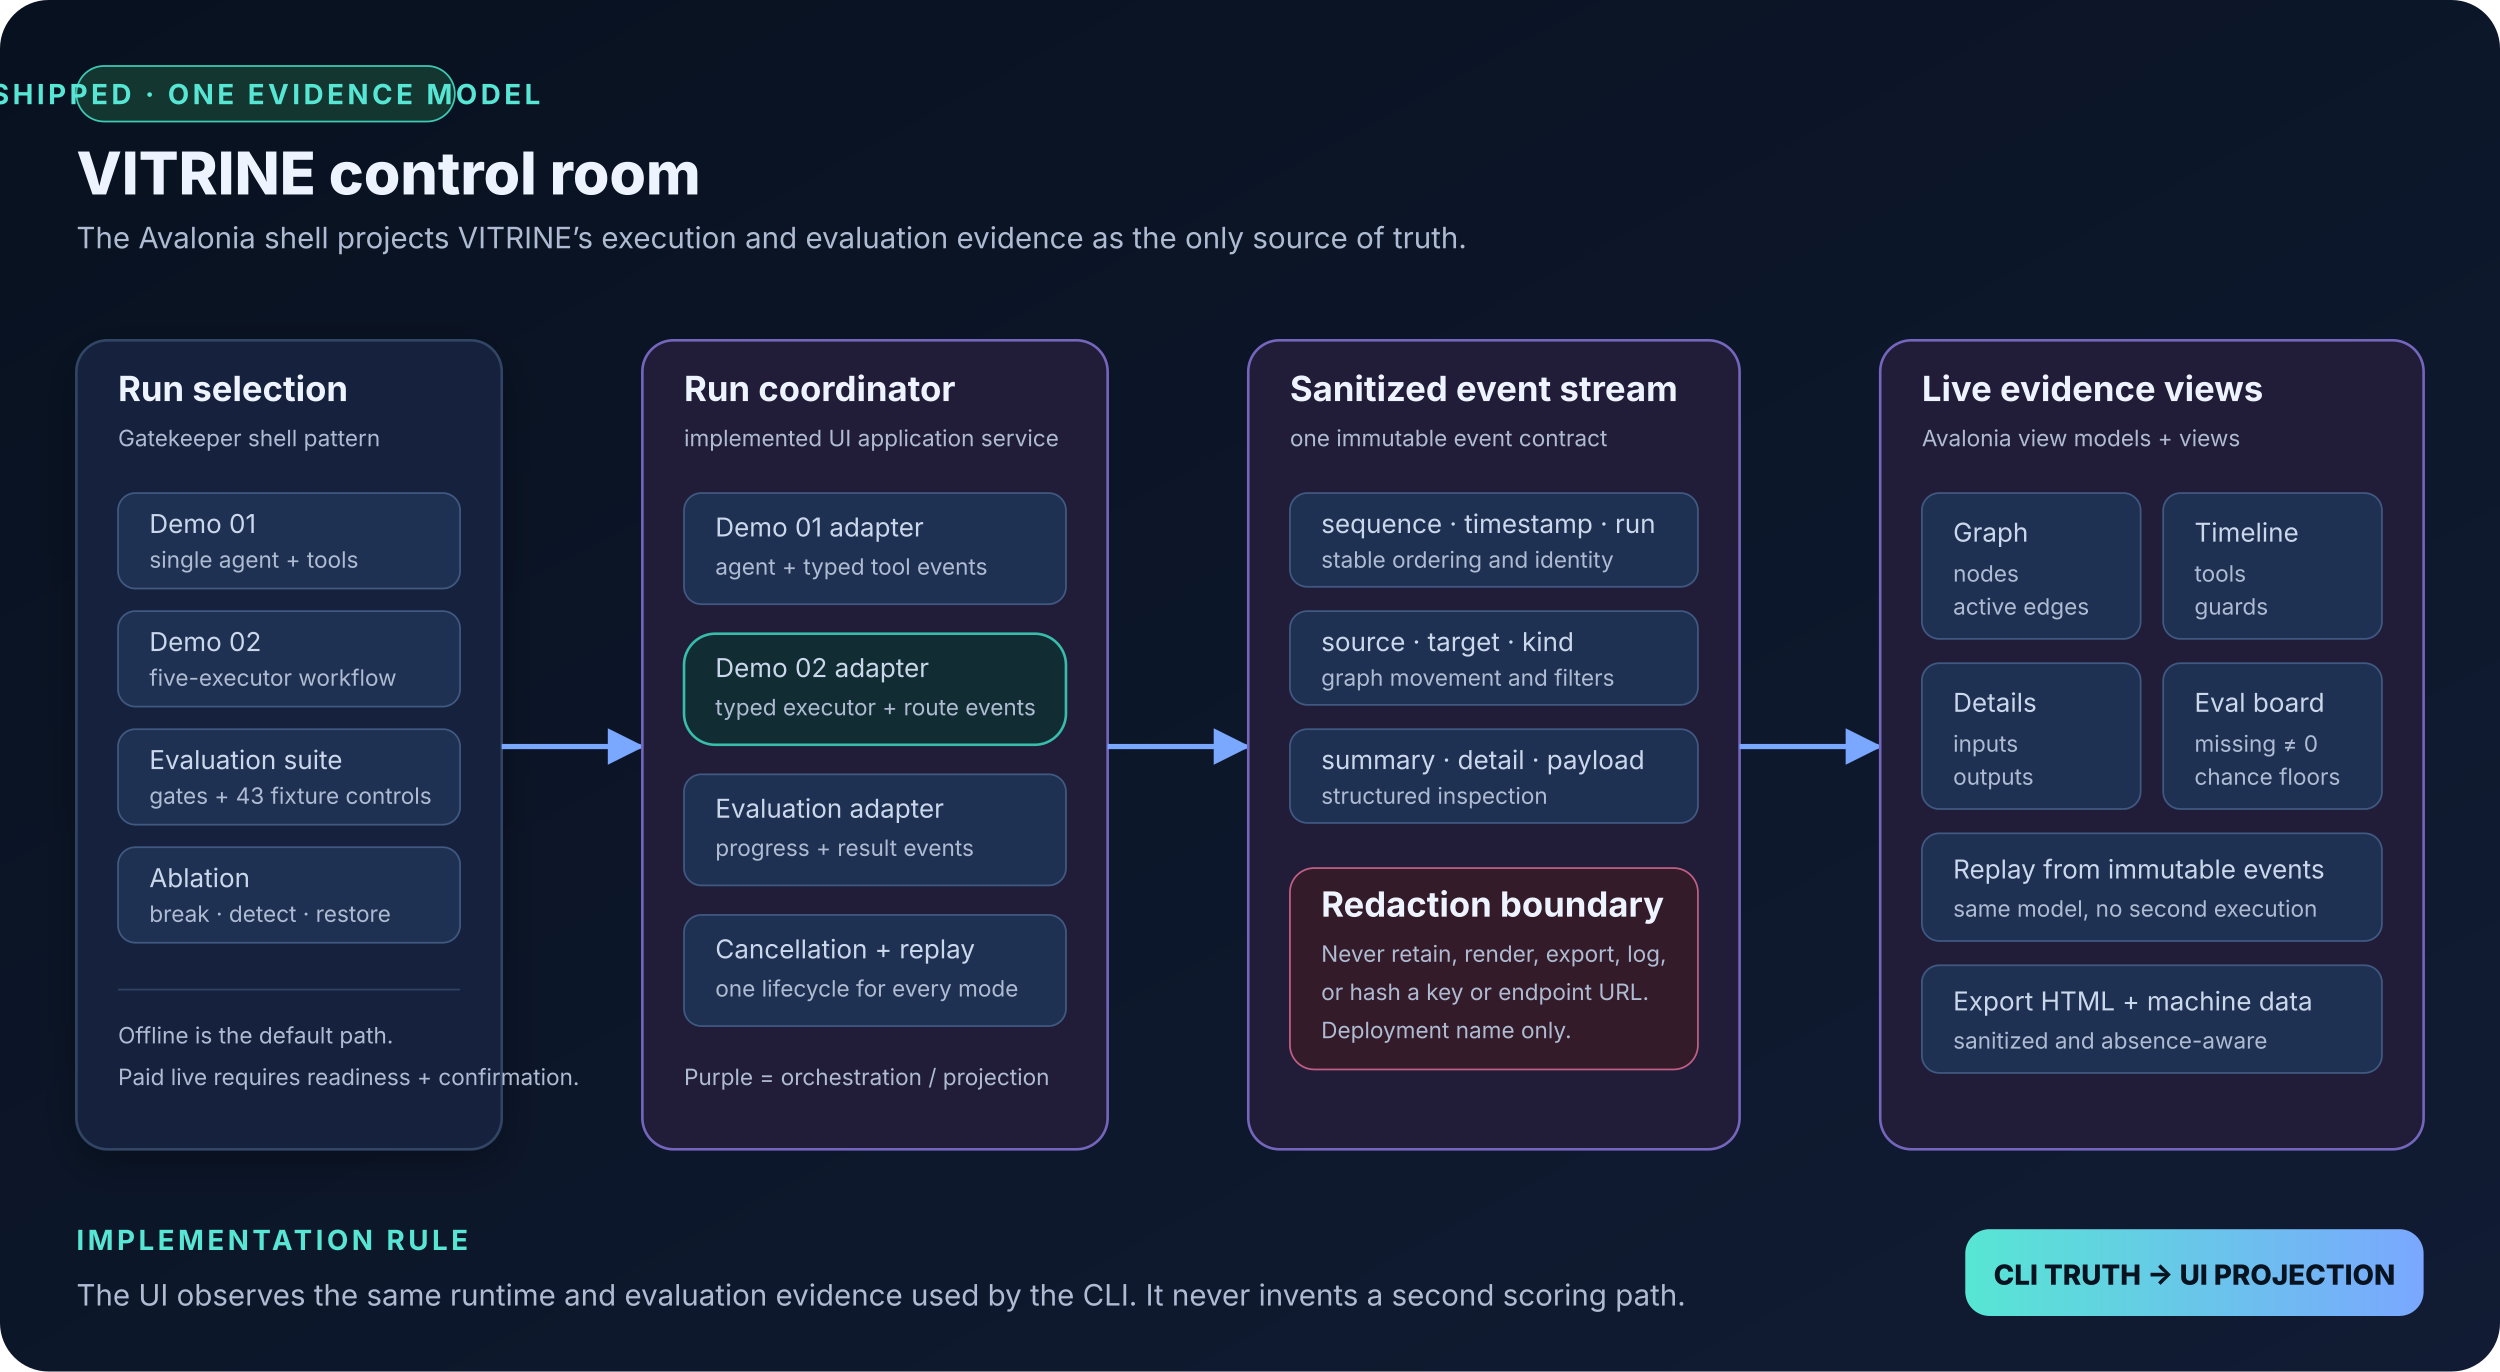
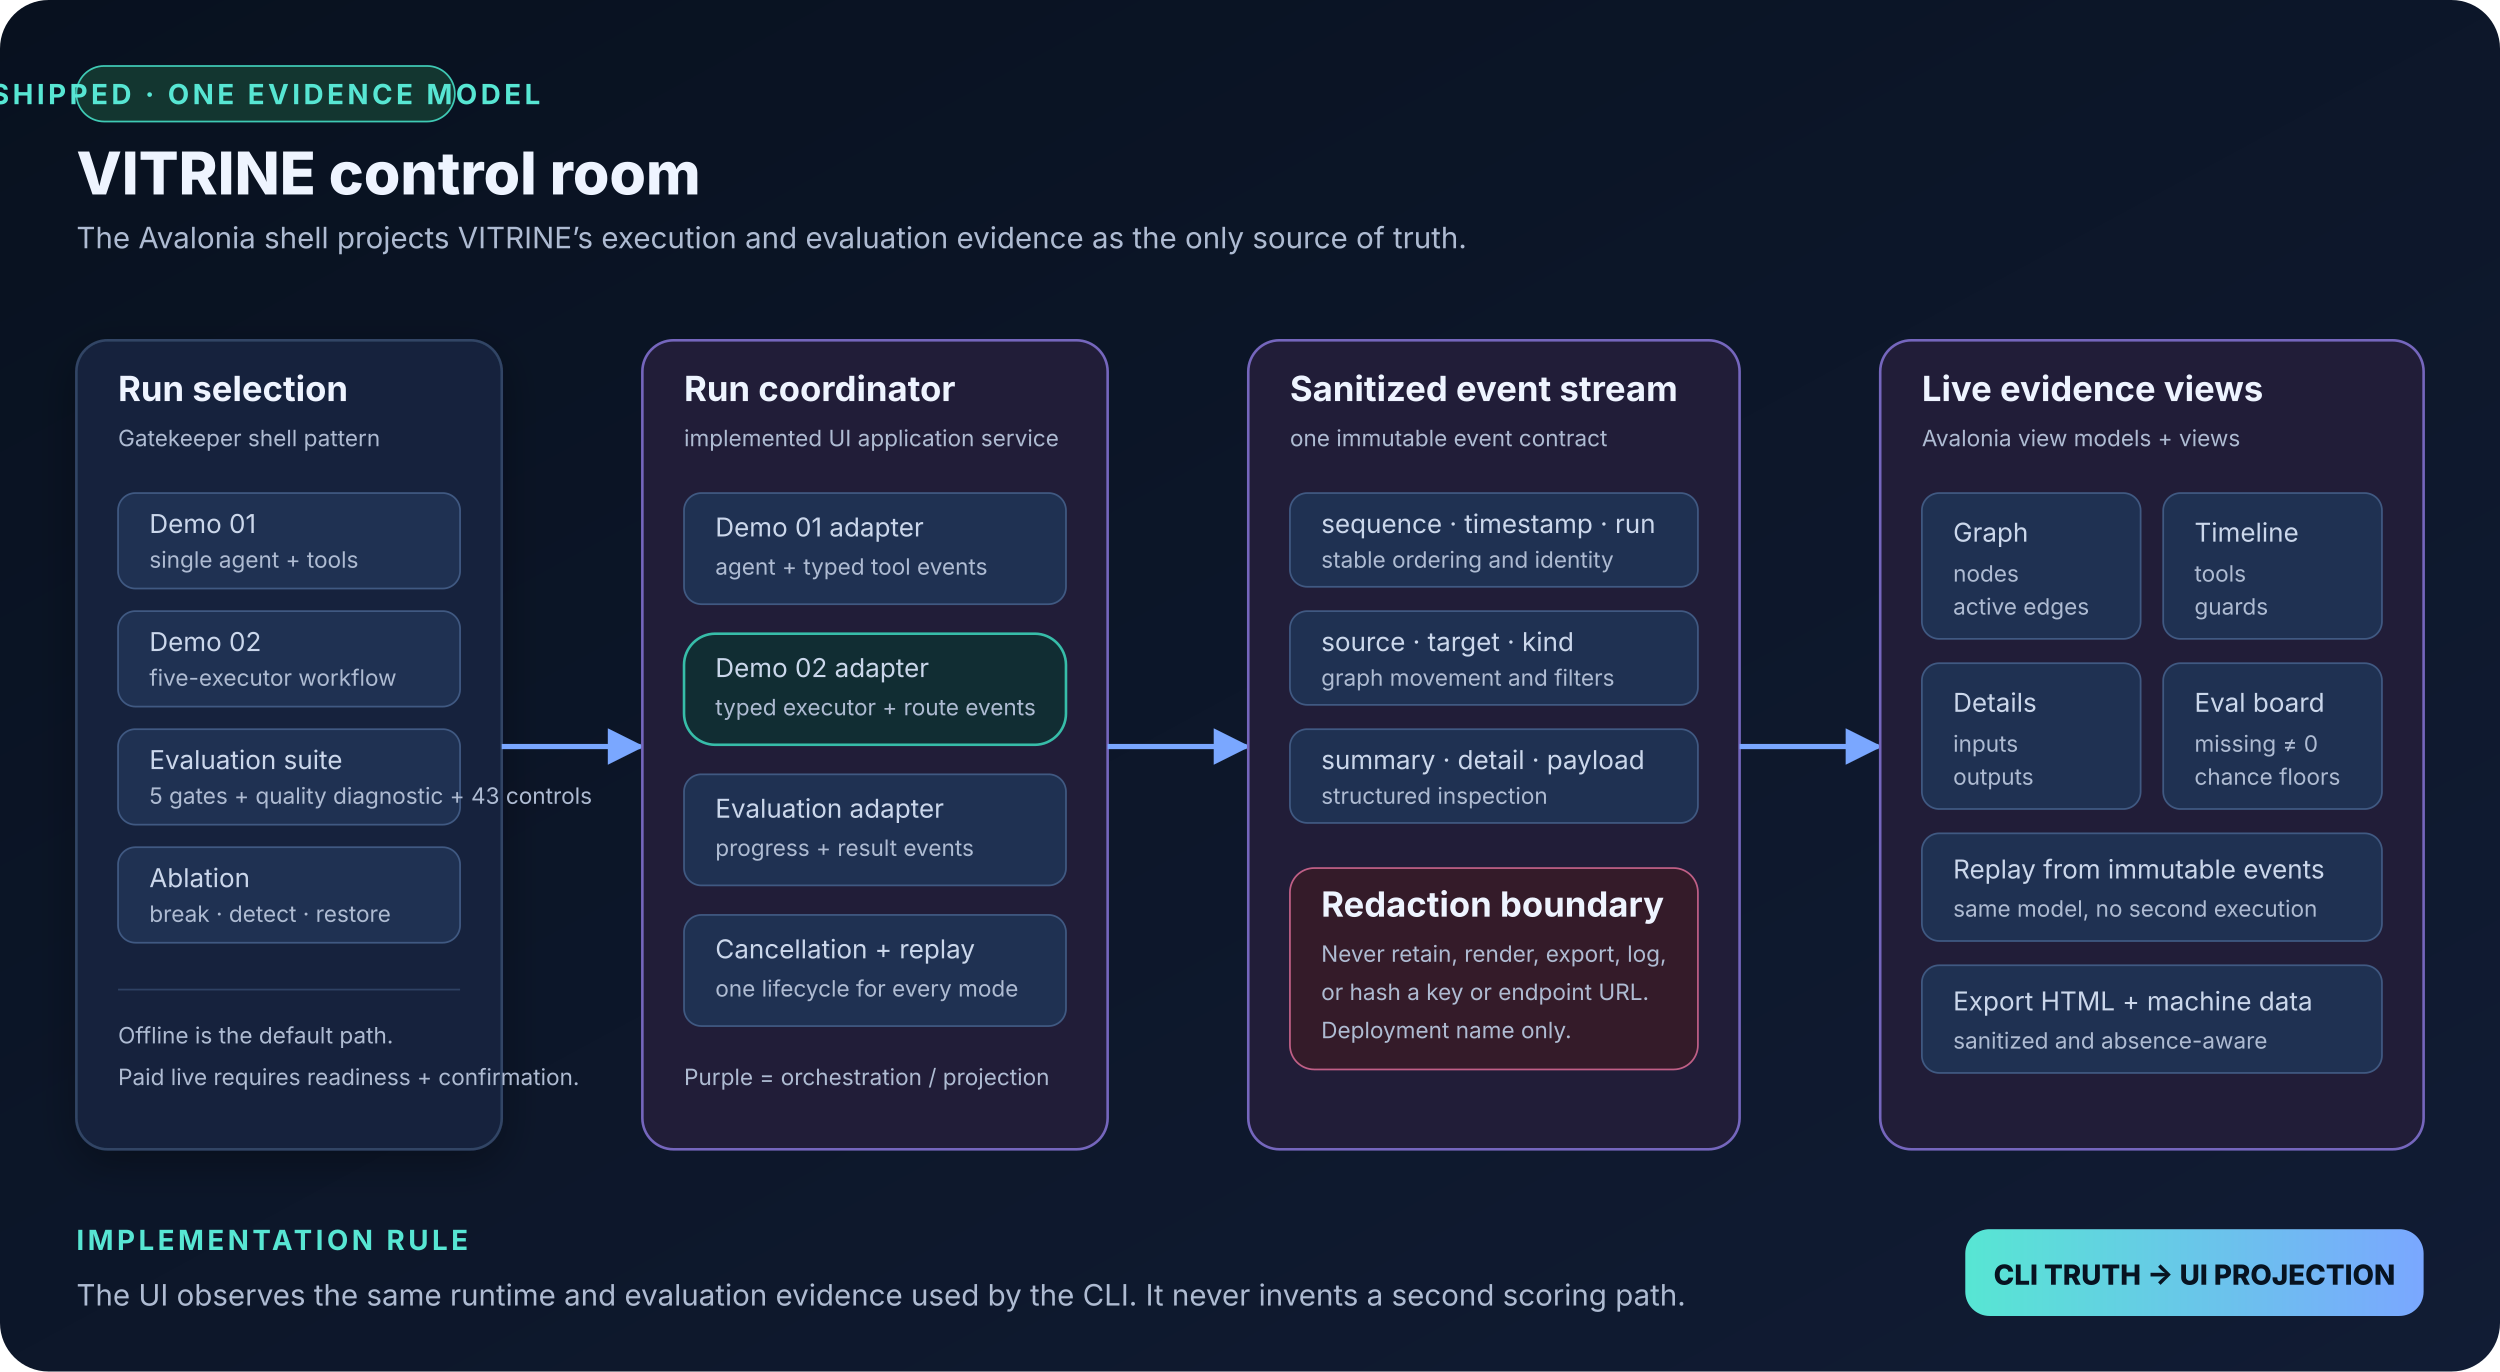
<svg xmlns="http://www.w3.org/2000/svg" width="1440" height="790" viewBox="0 0 1440 790" role="img" aria-labelledby="title desc">
  <defs>
    <linearGradient id="bg" x1="0" y1="0" x2="1" y2="1">
      <stop offset="0" stop-color="#08111f" />
      <stop offset="1" stop-color="#111c34" />
    </linearGradient>
    <linearGradient id="accent" x1="0" y1="0" x2="1" y2="0">
      <stop offset="0" stop-color="#57e6d3" />
      <stop offset="1" stop-color="#7aa7ff" />
    </linearGradient>
    <filter id="shadow" x="-20%" y="-20%" width="140%" height="140%">
      <feDropShadow dx="0" dy="8" stdDeviation="12" flood-color="#000" flood-opacity=".3" />
    </filter>
    <marker id="arrow" viewBox="0 0 10 10" refX="9" refY="5" markerWidth="7" markerHeight="7" orient="auto-start-reverse">
      <path d="M 0 0 L 10 5 L 0 10 z" fill="#7aa7ff" />
    </marker>
    <style>
      text { font-family: Inter, Aptos, "Segoe UI", sans-serif; fill: #eef4ff; }
      .eyebrow { font-size: 16px; font-weight: 700; letter-spacing: 2px; fill: #57e6d3; }
      .title { font-size: 34px; font-weight: 800; }
      .subtitle { font-size: 17px; fill: #aebbd2; }
      .heading { font-size: 20px; font-weight: 750; }
      .body { font-size: 15px; fill: #cbd7eb; }
      .small { font-size: 13px; fill: #aebbd2; }
      .box { fill: #15233d; stroke: #304465; stroke-width: 1.5; rx: 18; filter: url(#shadow); }
      .box-ready { fill: #112d33; stroke: #37bda9; stroke-width: 1.5; rx: 18; }
      .box-new { fill: #211d38; stroke: #7566bd; stroke-width: 1.5; rx: 18; }
      .chip { fill: #1f3152; stroke: #405982; stroke-width: 1; rx: 10; }
      .line { fill: none; stroke: #7aa7ff; stroke-width: 3; marker-end: url(#arrow); }
      .divider { stroke: #2e4163; stroke-width: 1; }
    </style>
  </defs>
  <rect width="1440" height="790" fill="url(#bg)" rx="28" />
  <rect x="44" y="38" width="218" height="32" rx="16" fill="#133630" stroke="#3fcab5" />
  <text x="153" y="60" text-anchor="middle" class="eyebrow">SHIPPED · ONE EVIDENCE MODEL</text>
  <text x="44" y="112" class="title">VITRINE control room</text>
  <text x="44" y="143" class="subtitle">The Avalonia shell projects VITRINE’s execution and evaluation evidence as the only source of truth.</text>
  <rect class="box" x="44" y="196" width="245" height="466" />
  <text x="68" y="231" class="heading">Run selection</text>
  <text x="68" y="257" class="small">Gatekeeper shell pattern</text>
  <rect class="chip" x="68" y="284" width="197" height="55" />
  <text x="86" y="307" class="body">Demo 01</text>
  <text x="86" y="327" class="small">single agent + tools</text>
  <rect class="chip" x="68" y="352" width="197" height="55" />
  <text x="86" y="375" class="body">Demo 02</text>
  <text x="86" y="395" class="small">five-executor workflow</text>
  <rect class="chip" x="68" y="420" width="197" height="55" />
  <text x="86" y="443" class="body">Evaluation suite</text>
-   <text x="86" y="463" class="small">gates + 43 fixture controls</text>
+   <text x="86" y="463" class="small">5 gates + quality diagnostic + 43 controls</text>
  <rect class="chip" x="68" y="488" width="197" height="55" />
  <text x="86" y="511" class="body">Ablation</text>
  <text x="86" y="531" class="small">break · detect · restore</text>
  <line class="divider" x1="68" y1="570" x2="265" y2="570" />
  <text x="68" y="601" class="small">Offline is the default path.</text>
  <text x="68" y="625" class="small">Paid live requires readiness + confirmation.</text>
  <path class="line" d="M 289 430 C 330 430, 335 430, 369 430" />
  <rect class="box-new" x="370" y="196" width="268" height="466" />
  <text x="394" y="231" class="heading">Run coordinator</text>
  <text x="394" y="257" class="small">implemented UI application service</text>
  <rect class="chip" x="394" y="284" width="220" height="64" />
  <text x="412" y="309" class="body">Demo 01 adapter</text>
  <text x="412" y="331" class="small">agent + typed tool events</text>
  <rect class="box-ready" x="394" y="365" width="220" height="64" />
  <text x="412" y="390" class="body">Demo 02 adapter</text>
  <text x="412" y="412" class="small">typed executor + route events</text>
  <rect class="chip" x="394" y="446" width="220" height="64" />
  <text x="412" y="471" class="body">Evaluation adapter</text>
  <text x="412" y="493" class="small">progress + result events</text>
  <rect class="chip" x="394" y="527" width="220" height="64" />
  <text x="412" y="552" class="body">Cancellation + replay</text>
  <text x="412" y="574" class="small">one lifecycle for every mode</text>
  <text x="394" y="625" class="small">Purple = orchestration / projection</text>
  <path class="line" d="M 638 430 C 680 430, 681 430, 718 430" />
  <rect class="box-new" x="719" y="196" width="283" height="466" />
  <text x="743" y="231" class="heading">Sanitized event stream</text>
  <text x="743" y="257" class="small">one immutable event contract</text>
  <rect class="chip" x="743" y="284" width="235" height="54" />
  <text x="761" y="307" class="body">sequence · timestamp · run</text>
  <text x="761" y="327" class="small">stable ordering and identity</text>
  <rect class="chip" x="743" y="352" width="235" height="54" />
  <text x="761" y="375" class="body">source · target · kind</text>
  <text x="761" y="395" class="small">graph movement and filters</text>
  <rect class="chip" x="743" y="420" width="235" height="54" />
  <text x="761" y="443" class="body">summary · detail · payload</text>
  <text x="761" y="463" class="small">structured inspection</text>
  <rect x="743" y="500" width="235" height="116" rx="14" fill="#341b29" stroke="#c05f86" />
  <text x="761" y="528" class="heading">Redaction boundary</text>
  <text x="761" y="554" class="small">Never retain, render, export, log,</text>
  <text x="761" y="576" class="small">or hash a key or endpoint URL.</text>
  <text x="761" y="598" class="small">Deployment name only.</text>
  <path class="line" d="M 1002 430 C 1043 430, 1045 430, 1082 430" />
  <rect class="box-new" x="1083" y="196" width="313" height="466" />
  <text x="1107" y="231" class="heading">Live evidence views</text>
  <text x="1107" y="257" class="small">Avalonia view models + views</text>
  <rect class="chip" x="1107" y="284" width="126" height="84" />
  <text x="1125" y="312" class="body">Graph</text>
  <text x="1125" y="335" class="small">nodes</text>
  <text x="1125" y="354" class="small">active edges</text>
  <rect class="chip" x="1246" y="284" width="126" height="84" />
  <text x="1264" y="312" class="body">Timeline</text>
  <text x="1264" y="335" class="small">tools</text>
  <text x="1264" y="354" class="small">guards</text>
  <rect class="chip" x="1107" y="382" width="126" height="84" />
  <text x="1125" y="410" class="body">Details</text>
  <text x="1125" y="433" class="small">inputs</text>
  <text x="1125" y="452" class="small">outputs</text>
  <rect class="chip" x="1246" y="382" width="126" height="84" />
  <text x="1264" y="410" class="body">Eval board</text>
  <text x="1264" y="433" class="small">missing ≠ 0</text>
  <text x="1264" y="452" class="small">chance floors</text>
  <rect class="chip" x="1107" y="480" width="265" height="62" />
  <text x="1125" y="506" class="body">Replay from immutable events</text>
  <text x="1125" y="528" class="small">same model, no second execution</text>
  <rect class="chip" x="1107" y="556" width="265" height="62" />
  <text x="1125" y="582" class="body">Export HTML + machine data</text>
  <text x="1125" y="604" class="small">sanitized and absence-aware</text>
  <text x="44" y="720" class="eyebrow">IMPLEMENTATION RULE</text>
  <text x="44" y="752" class="subtitle">The UI observes the same runtime and evaluation evidence used by the CLI. It never invents a second scoring path.</text>
  <rect x="1132" y="708" width="264" height="50" rx="14" fill="url(#accent)" />
  <text x="1264" y="740" text-anchor="middle" style="font-size:16px;font-weight:800;fill:#071321">CLI TRUTH → UI PROJECTION</text>
</svg>
